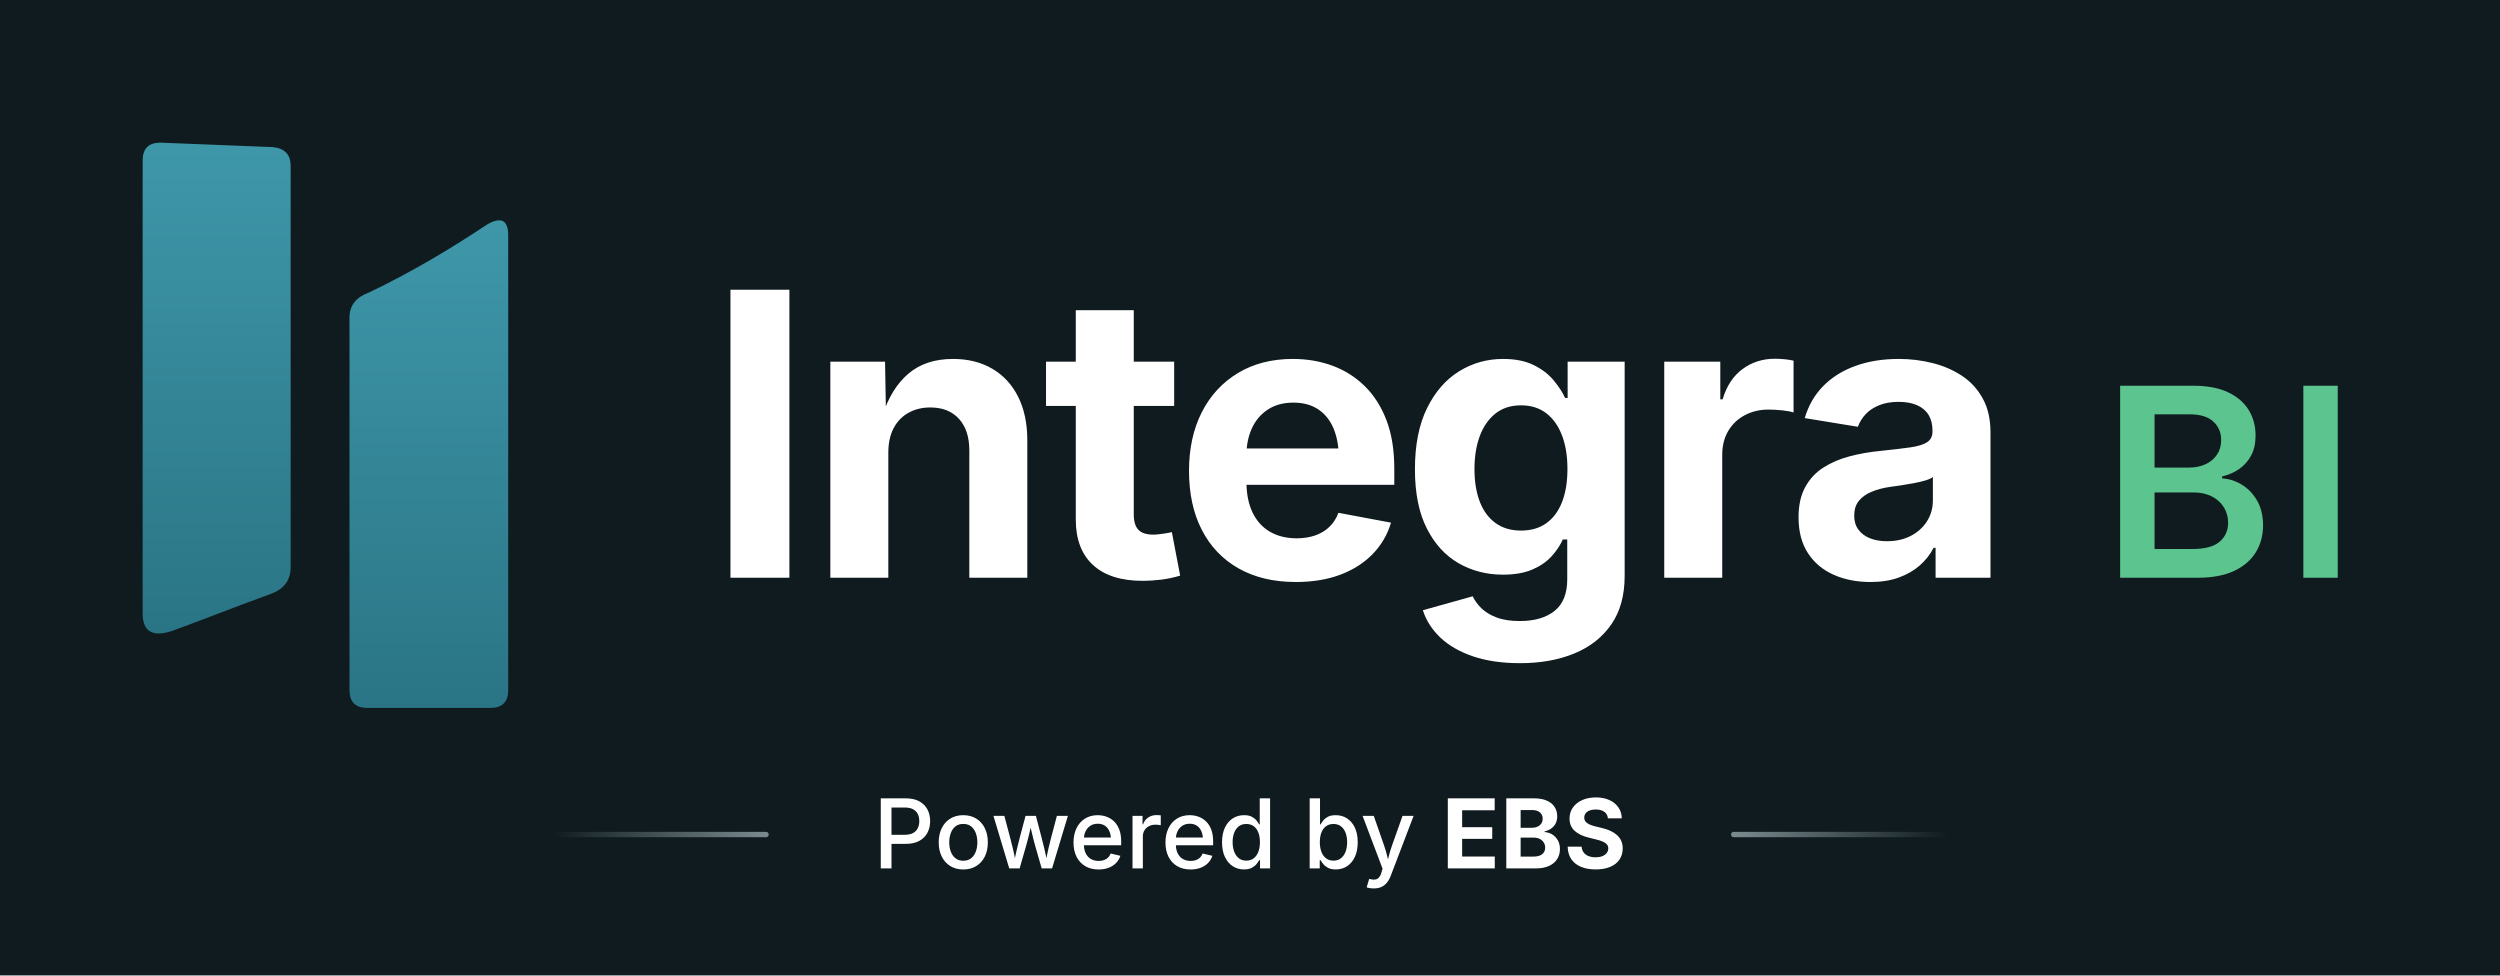
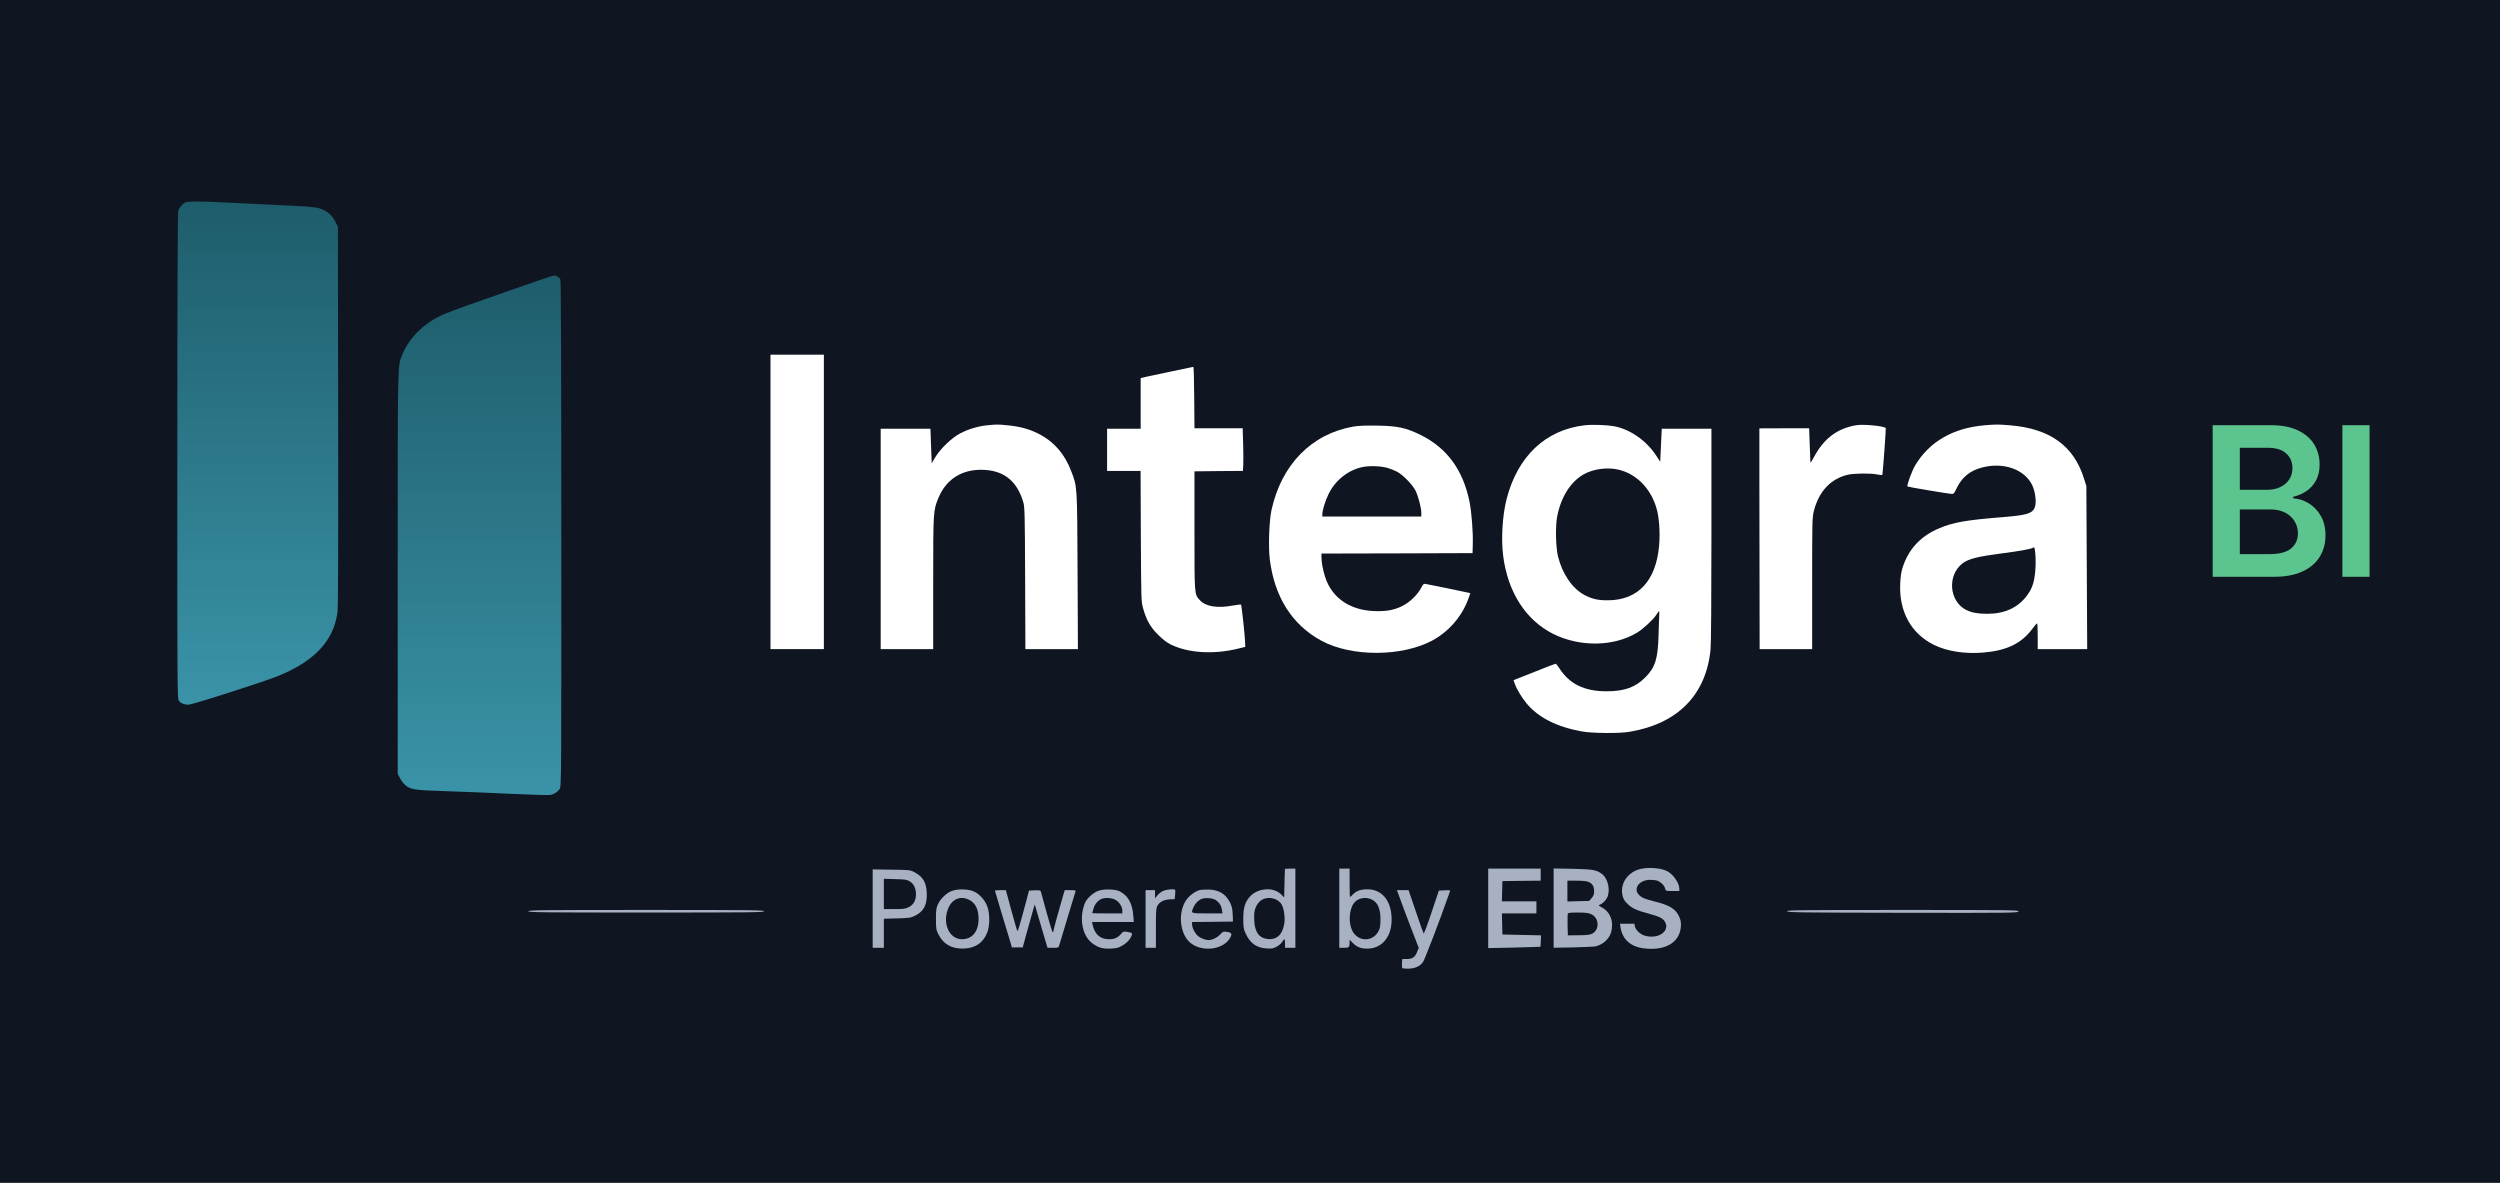
- <svg xmlns="http://www.w3.org/2000/svg" viewBox="0 0 1402 547" width="1402" height="547">
+ <svg xmlns="http://www.w3.org/2000/svg" viewBox="0 0 2904 1374" width="1452" height="687" role="img" aria-label="Integra BI">
  <defs>
-     <linearGradient id="ig" x1="0" y1="0" x2="0" y2="1">
-       <stop offset="0" stop-color="#3E97A9" />
-       <stop offset="1" stop-color="#2A7585" />
-     </linearGradient>
-     <linearGradient id="lg1" gradientUnits="userSpaceOnUse" x1="309.592" y1="0" x2="429.592" y2="0">
-       <stop offset="0" stop-color="#7A8A8E" stop-opacity="0" />
-       <stop offset="1" stop-color="#7A8A8E" />
-     </linearGradient>
-     <linearGradient id="lg2" gradientUnits="userSpaceOnUse" x1="972.258" y1="0" x2="1092.258" y2="0">
-       <stop offset="0" stop-color="#7A8A8E" />
-       <stop offset="1" stop-color="#7A8A8E" stop-opacity="0" />
+     <linearGradient id="g" x1="0" y1="0" x2="0" y2="1">
+       <stop offset="0" stop-color="#3A93A8" />
+       <stop offset="1" stop-color="#1E5D6B" />
    </linearGradient>
  </defs>
-   <rect width="1402" height="547" fill="#0F1B1F" />
-   <path fill="url(#ig)" d="M90,80 L153,82.5 Q163,83.5 163,93 L163,318 Q163,329 152,333 C130,341 110,349 96,354 Q80,359 80,344 L80,90 Q80,80 90,80 Z" />
-   <path fill="url(#ig)" d="M196,178 Q196,168 207,164 C230,153 252,140 273,126 Q285,119 285,132 L285,387 Q285,397 275,397 L206,397 Q196,397 196,387 Z" />
-   <path d="M442.695 162.486V324.0H409.634V162.486ZM498.174 253.866V324.0H465.654V202.811H496.331L496.873 233.054H494.922Q499.691 217.878 509.393 209.585Q519.095 201.293 534.487 201.293Q547.061 201.293 556.438 206.767Q565.814 212.241 570.963 222.485Q576.112 232.729 576.112 246.929V324.0H543.593V252.565Q543.593 241.292 537.793 234.896Q531.994 228.501 521.696 228.501Q514.867 228.501 509.501 231.482Q504.136 234.463 501.155 240.1Q498.174 245.736 498.174 253.866ZM658.473 202.811V227.634H586.605V202.811ZM603.298 173.977H635.818V288.554Q635.818 294.299 638.365 297.063Q640.913 299.827 646.875 299.827Q648.717 299.827 652.078 299.339Q655.438 298.852 657.172 298.418L661.834 322.808Q656.414 324.434 651.048 325.084Q645.682 325.734 640.804 325.734Q622.593 325.734 612.946 316.846Q603.298 307.957 603.298 291.372ZM726.634 326.385Q708.098 326.385 694.657 318.797Q681.215 311.209 674.007 297.226Q666.798 283.242 666.798 264.056Q666.798 245.303 673.953 231.211Q681.107 217.119 694.223 209.206Q707.339 201.293 725.008 201.293Q736.932 201.293 747.23 205.087Q757.528 208.881 765.332 216.523Q773.137 224.165 777.527 235.655Q781.917 247.146 781.917 262.755V271.86H680.131V251.481H765.983L750.807 256.901Q750.807 247.471 747.934 240.479Q745.062 233.487 739.371 229.639Q733.68 225.791 725.333 225.791Q716.878 225.791 710.971 229.693Q705.063 233.596 702.028 240.262Q698.993 246.929 698.993 255.492V269.909Q698.993 280.424 702.516 287.578Q706.038 294.732 712.38 298.31Q718.721 301.887 727.176 301.887Q732.921 301.887 737.582 300.261Q742.244 298.635 745.55 295.437Q748.856 292.239 750.59 287.578L780.075 293.106Q777.148 303.079 769.885 310.613Q762.622 318.146 751.728 322.266Q740.834 326.385 726.634 326.385ZM852.463 371.912Q837.287 371.912 826.014 368.064Q814.74 364.216 807.695 357.495Q800.649 350.774 797.939 342.211L825.905 334.406Q827.423 337.767 830.621 340.964Q833.819 344.162 839.13 346.222Q844.442 348.281 852.246 348.281Q864.712 348.281 871.812 342.59Q878.912 336.899 878.912 324.867V302.537H876.419Q874.251 307.415 870.132 311.968Q866.013 316.521 859.346 319.393Q852.68 322.266 842.816 322.266Q829.157 322.266 817.992 315.87Q806.827 309.475 800.161 296.358Q793.494 283.242 793.494 263.188Q793.494 242.701 800.269 228.935Q807.044 215.168 818.263 208.23Q829.483 201.293 842.924 201.293Q853.113 201.293 860.051 204.708Q866.988 208.122 871.27 213.271Q875.552 218.42 877.72 223.189H879.129V202.811H911.107V323.024Q911.107 339.393 903.573 350.232Q896.039 361.072 882.815 366.492Q869.59 371.912 852.463 371.912ZM853.005 297.551Q861.352 297.551 867.151 293.432Q872.95 289.312 875.986 281.562Q879.021 273.812 879.021 262.972Q879.021 252.24 875.986 244.219Q872.95 236.197 867.151 231.753Q861.352 227.309 853.005 227.309Q844.442 227.309 838.642 231.916Q832.843 236.522 829.862 244.544Q826.881 252.565 826.881 262.972Q826.881 273.595 829.862 281.345Q832.843 289.096 838.696 293.323Q844.55 297.551 853.005 297.551ZM933.307 324.0V202.811H964.742V223.948H966.043Q969.403 212.675 977.262 206.93Q985.121 201.185 995.311 201.185Q997.804 201.185 1000.73 201.456Q1003.657 201.727 1005.825 202.269V231.319Q1003.657 230.561 999.538 230.127Q995.419 229.693 991.733 229.693Q984.362 229.693 978.4 232.891Q972.438 236.089 969.132 241.78Q965.826 247.471 965.826 255.059V324.0ZM1048.946 326.385Q1037.456 326.385 1028.296 322.32Q1019.137 318.255 1013.879 310.179Q1008.622 302.104 1008.622 290.071Q1008.622 279.99 1012.362 273.161Q1016.101 266.332 1022.551 262.213Q1029.001 258.094 1037.185 255.926Q1045.369 253.758 1054.366 252.891Q1064.881 251.807 1071.33 250.885Q1077.78 249.964 1080.761 247.958Q1083.742 245.953 1083.742 242.051V241.509Q1083.742 236.306 1081.574 232.729Q1079.406 229.151 1075.124 227.254Q1070.843 225.357 1064.772 225.357Q1058.485 225.357 1053.824 227.254Q1049.163 229.151 1046.236 232.295Q1043.309 235.438 1041.9 239.341L1012.091 234.463Q1015.234 223.84 1022.497 216.469Q1029.76 209.098 1040.545 205.195Q1051.331 201.293 1064.881 201.293Q1074.637 201.293 1083.85 203.624Q1093.064 205.954 1100.381 210.832Q1107.698 215.71 1111.98 223.569Q1116.262 231.428 1116.262 242.376V324.0H1085.476V307.198H1084.392Q1081.466 312.835 1076.588 317.117Q1071.71 321.398 1064.826 323.892Q1057.943 326.385 1048.946 326.385ZM1058.16 303.513Q1065.856 303.513 1071.656 300.478Q1077.455 297.442 1080.707 292.239Q1083.959 287.036 1083.959 280.641V267.524Q1082.55 268.608 1079.623 269.476Q1076.696 270.343 1073.119 270.993Q1069.542 271.644 1066.073 272.186Q1062.604 272.728 1059.894 273.053Q1053.932 273.92 1049.38 275.871Q1044.827 277.822 1042.334 281.02Q1039.841 284.218 1039.841 289.204Q1039.841 293.865 1042.225 297.063Q1044.61 300.261 1048.729 301.887Q1052.848 303.513 1058.16 303.513Z" fill="#FFFFFF" />
-   <path d="M1188.976 324.0V216.324H1230.168Q1241.803 216.324 1249.535 220.01Q1257.267 223.695 1261.097 229.982Q1264.928 236.27 1264.928 244.291Q1264.928 250.867 1262.398 255.528Q1259.869 260.189 1255.641 263.08Q1251.414 265.971 1246.138 267.199V268.283Q1251.847 268.572 1257.123 271.752Q1262.398 274.932 1265.759 280.713Q1269.119 286.494 1269.119 294.66Q1269.119 303.043 1265.072 309.691Q1261.025 316.34 1252.895 320.17Q1244.765 324.0 1232.408 324.0ZM1208.271 307.885H1229.373Q1240.068 307.885 1244.802 303.766Q1249.535 299.646 1249.535 293.215Q1249.535 288.373 1247.15 284.507Q1244.765 280.641 1240.393 278.4Q1236.021 276.16 1230.023 276.16H1208.271ZM1208.271 262.213H1227.711Q1232.842 262.213 1236.888 260.334Q1240.935 258.455 1243.284 254.986Q1245.633 251.518 1245.633 246.748Q1245.633 240.461 1241.224 236.414Q1236.816 232.367 1228.144 232.367H1208.271ZM1311.01 216.324V324.0H1291.715V216.324Z" fill="#5CC48F" />
-   <path d="M493.942 487.0V447.713H508.023Q512.558 447.713 515.59 449.4Q518.622 451.088 520.125 453.962Q521.628 456.836 521.628 460.475Q521.628 464.113 520.112 467Q518.596 469.888 515.564 471.562Q512.531 473.236 507.97 473.236H498.346V468.147H507.39Q510.29 468.147 512.083 467.146Q513.876 466.144 514.707 464.403Q515.537 462.663 515.537 460.475Q515.537 458.26 514.707 456.533Q513.876 454.806 512.07 453.83Q510.264 452.854 507.337 452.854H499.954V487.0ZM540.19 487.606Q536.051 487.606 532.953 485.708Q529.855 483.81 528.141 480.382Q526.427 476.954 526.427 472.419Q526.427 467.831 528.141 464.39Q529.855 460.949 532.953 459.051Q536.051 457.152 540.19 457.152Q544.357 457.152 547.455 459.051Q550.553 460.949 552.267 464.39Q553.981 467.831 553.981 472.419Q553.981 476.954 552.267 480.382Q550.553 483.81 547.455 485.708Q544.357 487.606 540.19 487.606ZM540.19 482.702Q542.88 482.702 544.633 481.292Q546.387 479.881 547.244 477.547Q548.101 475.214 548.101 472.419Q548.101 469.598 547.244 467.238Q546.387 464.878 544.633 463.467Q542.88 462.057 540.19 462.057Q537.527 462.057 535.787 463.467Q534.047 464.878 533.19 467.225Q532.333 469.571 532.333 472.419Q532.333 475.214 533.19 477.547Q534.047 479.881 535.787 481.292Q537.527 482.702 540.19 482.702ZM565.978 487.0 557.118 457.521H563.235L566.479 469.729Q567.19 472.472 568.008 475.833Q568.825 479.195 569.59 483.414H568.746Q569.511 479.354 570.328 475.979Q571.146 472.604 571.884 469.729L575.127 457.521H580.928L584.118 469.729Q584.857 472.524 585.661 475.899Q586.465 479.274 587.23 483.414H586.359Q587.15 479.327 587.941 475.952Q588.732 472.577 589.471 469.729L592.714 457.521H598.884L589.998 487.0H584.171L580.532 474.317Q579.979 472.393 579.451 470.296Q578.924 468.2 578.423 466.012Q577.922 463.823 577.395 461.661H578.581Q578.08 463.797 577.566 465.999Q577.052 468.2 576.524 470.323Q575.997 472.445 575.443 474.317L571.805 487.0ZM616.102 487.606Q611.751 487.606 608.587 485.734Q605.423 483.862 603.722 480.461Q602.022 477.06 602.022 472.472Q602.022 467.937 603.696 464.482Q605.37 461.028 608.429 459.09Q611.487 457.152 615.601 457.152Q618.132 457.152 620.479 457.983Q622.825 458.813 624.697 460.58Q626.569 462.347 627.664 465.155Q628.758 467.963 628.758 471.971V474.027H605.265V469.703H625.778L623.063 471.127Q623.063 468.411 622.219 466.341Q621.375 464.271 619.727 463.111Q618.079 461.951 615.601 461.951Q613.148 461.951 611.408 463.138Q609.668 464.324 608.758 466.262Q607.849 468.2 607.849 470.494V473.447Q607.849 476.479 608.89 478.576Q609.932 480.672 611.804 481.74Q613.676 482.808 616.154 482.808Q617.789 482.808 619.107 482.346Q620.426 481.885 621.388 480.949Q622.351 480.013 622.852 478.642L628.31 479.934Q627.598 482.201 625.923 483.941Q624.249 485.682 621.757 486.644Q619.266 487.606 616.102 487.606ZM635.112 487.0V457.521H640.729V462.268H641.045Q641.862 459.842 643.893 458.471Q645.923 457.1 648.507 457.1Q649.061 457.1 649.773 457.139Q650.484 457.179 650.959 457.258V462.795Q650.643 462.689 649.746 462.584Q648.85 462.479 647.927 462.479Q645.923 462.479 644.315 463.322Q642.706 464.166 641.81 465.656Q640.913 467.146 640.913 469.097V487.0ZM667.676 487.606Q663.325 487.606 660.161 485.734Q656.997 483.862 655.296 480.461Q653.596 477.06 653.596 472.472Q653.596 467.937 655.27 464.482Q656.944 461.028 660.003 459.09Q663.062 457.152 667.175 457.152Q669.706 457.152 672.053 457.983Q674.399 458.813 676.272 460.58Q678.144 462.347 679.238 465.155Q680.332 467.963 680.332 471.971V474.027H656.839V469.703H677.353L674.637 471.127Q674.637 468.411 673.793 466.341Q672.949 464.271 671.301 463.111Q669.653 461.951 667.175 461.951Q664.723 461.951 662.982 463.138Q661.242 464.324 660.333 466.262Q659.423 468.2 659.423 470.494V473.447Q659.423 476.479 660.464 478.576Q661.506 480.672 663.378 481.74Q665.25 482.808 667.729 482.808Q669.363 482.808 670.682 482.346Q672 481.885 672.962 480.949Q673.925 480.013 674.426 478.642L679.884 479.934Q679.172 482.201 677.498 483.941Q675.823 485.682 673.332 486.644Q670.84 487.606 667.676 487.606ZM697.655 487.58Q694.069 487.58 691.274 485.748Q688.48 483.915 686.898 480.5Q685.315 477.086 685.315 472.34Q685.315 467.541 686.924 464.14Q688.532 460.738 691.327 458.945Q694.122 457.152 697.655 457.152Q700.398 457.152 702.072 458.062Q703.746 458.972 704.695 460.185Q705.645 461.397 706.146 462.32H706.462V447.713H712.263V487.0H706.62V482.386H706.146Q705.645 483.335 704.669 484.548Q703.693 485.761 702.006 486.67Q700.318 487.58 697.655 487.58ZM698.921 482.649Q701.399 482.649 703.1 481.331Q704.801 480.013 705.684 477.679Q706.567 475.346 706.567 472.287Q706.567 469.202 705.697 466.921Q704.827 464.641 703.127 463.362Q701.426 462.083 698.921 462.083Q696.363 462.083 694.663 463.428Q692.962 464.772 692.105 467.08Q691.248 469.387 691.248 472.287Q691.248 475.214 692.118 477.561Q692.988 479.907 694.702 481.278Q696.416 482.649 698.921 482.649ZM749.098 487.58Q746.435 487.58 744.734 486.67Q743.033 485.761 742.071 484.548Q741.108 483.335 740.581 482.386H740.107V487.0H734.464V447.713H740.265V462.32H740.581Q741.108 461.397 742.044 460.185Q742.981 458.972 744.655 458.062Q746.329 457.152 749.098 457.152Q752.631 457.152 755.413 458.945Q758.194 460.738 759.803 464.14Q761.411 467.541 761.411 472.34Q761.411 477.086 759.829 480.5Q758.247 483.915 755.465 485.748Q752.684 487.58 749.098 487.58ZM747.806 482.649Q750.337 482.649 752.051 481.278Q753.765 479.907 754.622 477.561Q755.479 475.214 755.479 472.287Q755.479 469.387 754.622 467.08Q753.765 464.772 752.064 463.428Q750.363 462.083 747.806 462.083Q745.327 462.083 743.613 463.362Q741.899 464.641 741.029 466.921Q740.159 469.202 740.159 472.287Q740.159 475.346 741.043 477.679Q741.926 480.013 743.64 481.331Q745.354 482.649 747.806 482.649ZM766.421 497.6 767.845 492.88 768.504 493.038Q770.007 493.434 771.207 493.249Q772.406 493.064 773.29 492.128Q774.173 491.192 774.7 489.294L775.333 487.132L764.127 457.521H770.402L776.23 474.265Q777.205 477.06 777.851 479.828Q778.497 482.597 779.262 485.339H777.469Q778.233 482.597 778.932 479.815Q779.631 477.033 780.607 474.265L786.539 457.521H792.762L779.947 491.087Q779.051 493.46 777.746 495.042Q776.44 496.624 774.648 497.428Q772.855 498.232 770.482 498.232Q769.11 498.232 768.029 498.035Q766.948 497.837 766.421 497.6Z" fill="#FFFFFF" />
-   <path d="M811.931 487.0V447.713H838.219V454.384H819.973V463.876H836.848V470.441H819.973V480.329H838.272V487.0ZM844.732 487.0V447.713H860.315Q864.639 447.713 867.526 449.018Q870.413 450.323 871.85 452.591Q873.287 454.858 873.287 457.812Q873.287 460.132 872.364 461.859Q871.441 463.586 869.846 464.68Q868.251 465.774 866.221 466.249V466.645Q868.436 466.724 870.4 467.897Q872.364 469.07 873.59 471.167Q874.816 473.263 874.816 476.163Q874.816 479.274 873.287 481.727Q871.758 484.179 868.765 485.589Q865.773 487.0 861.316 487.0ZM852.773 480.382H859.734Q863.268 480.382 864.902 479.011Q866.537 477.64 866.537 475.398Q866.537 473.737 865.733 472.458Q864.929 471.18 863.452 470.455Q861.976 469.729 859.945 469.729H852.773ZM852.773 464.219H859.128Q860.842 464.219 862.213 463.599Q863.584 462.979 864.362 461.833Q865.14 460.686 865.14 459.104Q865.14 456.968 863.624 455.623Q862.107 454.278 859.286 454.278H852.773ZM894.856 487.58Q890.136 487.58 886.642 486.13Q883.148 484.68 881.197 481.832Q879.246 478.984 879.141 474.818H886.972Q887.13 476.796 888.158 478.127Q889.187 479.459 890.9 480.118Q892.614 480.777 894.776 480.777Q896.939 480.777 898.534 480.158Q900.129 479.538 901.025 478.404Q901.922 477.271 901.922 475.768Q901.922 474.423 901.118 473.513Q900.314 472.604 898.811 471.944Q897.308 471.285 895.146 470.784L890.821 469.703Q885.838 468.49 883.017 465.893Q880.195 463.296 880.195 459.024Q880.195 455.465 882.107 452.802Q884.019 450.139 887.354 448.662Q890.69 447.186 894.961 447.186Q899.312 447.186 902.555 448.675Q905.798 450.165 907.617 452.815Q909.437 455.465 909.489 458.919H901.711Q901.5 456.546 899.694 455.254Q897.888 453.962 894.882 453.962Q892.852 453.962 891.401 454.542Q889.951 455.122 889.2 456.15Q888.448 457.179 888.448 458.497Q888.448 459.947 889.318 460.91Q890.189 461.872 891.639 462.465Q893.089 463.059 894.724 463.454L898.283 464.324Q900.762 464.878 902.898 465.827Q905.033 466.776 906.642 468.161Q908.25 469.545 909.133 471.443Q910.017 473.342 910.017 475.82Q910.017 479.38 908.224 482.03Q906.431 484.68 903.029 486.13Q899.628 487.58 894.856 487.58Z" fill="#FFFFFF" />
-   <line x1="309.592" y1="468" x2="429.592" y2="468" stroke="url(#lg1)" stroke-width="3" stroke-linecap="round" />
-   <line x1="972.258" y1="468" x2="1092.258" y2="468" stroke="url(#lg2)" stroke-width="3" stroke-linecap="round" />
+   <rect x="0" y="0" width="2904" height="1374" fill="#0F1622" />
+   <g transform="translate(0,1374) scale(0.1,-0.1)">
+     <g fill="url(#g)">
+       <path d="M2155 11390 c-32 -13 -75 -63 -85 -100 -6 -21 -10 -1071 -10 -2849 -1 -2737 0 -2816 18 -2841 24 -32 77 -51 122 -44 79 13 843 258 1013 325 435 173 660 409 707 744 8 58 10 697 8 2280 l-3 2200 -28 57 c-39 79 -103 133 -186 158 -55 16 -140 23 -516 40 -247 11 -529 25 -625 30 -212 12 -388 12 -415 0z" />
+       <path d="M6045 10409 c-562 -196 -784 -275 -881 -316 -227 -95 -409 -270 -491 -473 -55 -138 -53 -3 -53 -2531 l0 -2335 26 -52 c14 -29 42 -65 62 -82 64 -53 99 -58 462 -70 184 -6 528 -19 765 -31 236 -11 443 -17 460 -13 44 9 88 39 108 73 17 30 18 154 17 2961 0 2082 -4 2937 -11 2954 -12 25 -48 47 -77 45 -9 0 -183 -59 -387 -130z" />
+     </g>
+     <g fill="#FFFFFF">
+       <path d="M8950 7910 l0 -1710 310 0 310 0 0 1710 0 1710 -310 0 -310 0 0 -1710z" />
+       <path d="M13835 9473 c-11 -3 -117 -25 -235 -49 -118 -25 -245 -52 -282 -60 l-68 -16 0 -294 0 -294 -195 0 -195 0 0 -245 0 -245 195 0 194 0 3 -757 c4 -747 4 -759 26 -838 38 -138 85 -220 176 -310 55 -55 102 -90 146 -112 202 -98 491 -117 771 -50 l94 23 -2 54 c-1 71 -41 431 -47 437 -3 3 -48 -3 -101 -12 -180 -33 -315 -9 -381 67 -60 69 -59 49 -59 803 l0 690 282 3 281 2 4 78 c2 42 1 154 -2 247 l-5 170 -280 0 -280 0 -3 358 c-1 196 -6 356 -10 356 -4 -1 -16 -3 -27 -6z" />
+       <path d="M11470 8800 c-106 -10 -220 -44 -314 -93 -99 -51 -232 -178 -293 -280 l-40 -68 -8 200 -7 201 -289 0 -289 0 0 -1280 0 -1280 305 0 305 0 0 765 c0 843 0 844 62 994 87 208 259 322 488 324 261 1 421 -121 497 -378 16 -55 18 -132 21 -882 l3 -823 305 0 305 0 -4 903 c-5 998 -3 978 -71 1157 -77 207 -207 355 -391 446 -108 53 -211 80 -354 94 -114 11 -119 11 -231 0z" />
+       <path d="M18409 8800 c-456 -52 -782 -361 -909 -860 -47 -184 -64 -455 -40 -650 52 -425 262 -753 583 -914 311 -154 702 -148 973 15 72 44 192 155 224 208 14 22 28 41 31 41 3 0 5 -21 3 -47 -2 -27 -6 -129 -8 -228 -8 -279 -38 -378 -156 -495 -113 -114 -241 -160 -448 -160 -258 0 -431 84 -549 268 -18 28 -38 52 -43 52 -6 0 -118 -43 -249 -96 l-240 -95 15 -42 c23 -65 78 -156 137 -228 135 -163 349 -272 640 -325 115 -22 434 -25 552 -5 562 92 895 430 945 960 6 64 10 586 10 1334 l0 1227 -289 0 -288 0 -9 -192 -9 -192 -44 68 c-116 178 -306 311 -494 345 -85 15 -251 21 -338 11z m390 -515 c207 -49 371 -213 440 -439 34 -109 47 -289 33 -446 -36 -408 -245 -631 -592 -633 -115 -1 -183 14 -272 60 -142 74 -259 244 -310 448 -27 110 -32 356 -9 470 44 223 155 398 305 484 112 64 274 86 405 56z" />
+       <path d="M21565 8801 c-223 -36 -380 -155 -497 -375 -34 -64 -38 -68 -39 -41 -1 17 -4 109 -8 205 l-6 175 -289 0 -289 -1 0 -649 c0 -358 1 -935 2 -1282 l1 -633 305 0 305 0 0 763 c0 731 1 767 20 842 58 227 195 373 392 420 74 17 259 20 342 4 32 -6 59 -9 61 -7 5 5 44 542 40 546 -23 24 -258 46 -340 33z" />
+       <path d="M23055 8800 c-367 -31 -642 -189 -808 -465 -39 -66 -101 -236 -89 -246 6 -6 422 -76 507 -86 28 -3 32 1 64 67 62 128 156 204 296 240 251 64 490 -21 581 -205 35 -73 51 -194 33 -250 -27 -79 -85 -98 -364 -121 -437 -35 -585 -61 -748 -130 -218 -91 -359 -244 -427 -459 -15 -48 -24 -107 -27 -186 -15 -322 127 -580 392 -710 152 -75 359 -107 574 -89 269 22 439 104 566 272 27 37 53 67 58 67 4 1 7 -66 7 -149 l0 -150 288 0 287 0 -5 947 -5 948 -28 88 c-119 380 -397 579 -861 617 -140 11 -156 11 -291 0z m586 -1701 c-12 -128 -37 -199 -98 -280 -105 -139 -257 -209 -460 -209 -108 0 -180 13 -244 45 -199 101 -222 404 -41 542 67 51 179 79 442 113 231 30 346 51 379 69 14 9 17 -1 24 -82 5 -54 4 -136 -2 -198z" />
+       <path d="M15721 8785 c-487 -85 -838 -444 -952 -973 -27 -126 -37 -427 -19 -569 54 -438 260 -762 600 -946 349 -189 934 -187 1288 3 197 107 350 287 423 497 l18 53 -22 5 c-37 9 -460 96 -492 101 -28 5 -32 2 -55 -42 -43 -82 -132 -169 -220 -213 -99 -49 -188 -65 -334 -59 -282 12 -488 158 -564 398 -25 79 -42 169 -42 227 l0 43 878 2 877 3 3 105 c4 140 -14 371 -38 492 -75 368 -261 623 -565 774 -172 85 -267 106 -505 110 -139 2 -219 -1 -279 -11z m399 -481 c30 -9 78 -28 105 -42 68 -34 185 -153 218 -222 33 -68 67 -199 67 -257 l0 -43 -575 0 -575 0 0 23 c0 49 33 156 72 237 78 161 227 280 396 315 81 17 214 12 292 -11z" />
+     </g>
+   </g>
+   <path fill="#5CC48F" d="M2570.228 670.0V493.9H2637.595Q2656.624 493.9 2669.27 499.928Q2681.916 505.955 2688.18 516.238Q2694.444 526.52 2694.444 539.639Q2694.444 550.394 2690.307 558.017Q2686.171 565.64 2679.257 570.368Q2672.343 575.095 2663.715 577.104V578.877Q2673.052 579.35 2681.679 584.55Q2690.307 589.75 2695.803 599.205Q2701.299 608.66 2701.299 622.016Q2701.299 635.726 2694.68 646.599Q2688.062 657.472 2674.765 663.736Q2661.469 670.0 2641.259 670.0ZM2601.784 643.644H2636.295Q2653.787 643.644 2661.528 636.907Q2669.27 630.171 2669.27 619.652Q2669.27 611.733 2665.369 605.41Q2661.469 599.087 2654.319 595.423Q2647.169 591.76 2637.359 591.76H2601.784ZM2601.784 568.949H2633.577Q2641.968 568.949 2648.587 565.876Q2655.205 562.804 2659.046 557.131Q2662.888 551.458 2662.888 543.657Q2662.888 533.375 2655.678 526.756Q2648.469 520.138 2634.286 520.138H2601.784ZM2752.468 493.9V670.0H2720.912V493.9Z" />
+   <g transform="translate(-116.3,0)">
+     <g transform="translate(0,1374) scale(0.1,-0.1)" fill="#A7B1C2">
+       <path d="M20231 3649 c-154 -30 -254 -170 -221 -310 10 -43 22 -64 60 -100 51 -50 105 -75 251 -114 114 -30 157 -52 180 -89 68 -111 -76 -211 -234 -164 -51 15 -105 66 -113 107 l-6 31 -84 0 -83 0 5 -37 c20 -143 118 -232 279 -250 245 -28 408 69 423 252 3 48 0 71 -18 113 -41 94 -108 136 -292 182 -110 28 -138 39 -170 68 -82 75 -8 182 126 182 30 0 67 -5 83 -11 40 -15 81 -57 88 -90 7 -29 7 -29 86 -29 l79 0 0 28 c-1 66 -70 165 -140 202 -69 36 -201 48 -299 29z" />
+       <path d="M16089 3648 c-1 -8 -6 -147 -7 -232 l-2 -100 -32 32 c-44 42 -96 62 -162 62 -81 0 -157 -32 -205 -86 -58 -67 -76 -127 -76 -259 0 -99 3 -116 28 -170 53 -114 126 -165 242 -172 59 -4 77 -1 115 19 25 13 54 37 65 55 11 18 23 32 28 33 4 0 7 -22 7 -50 l0 -50 60 0 60 0 0 460 0 460 -60 0 c-33 0 -60 -1 -61 -2z m-103 -357 c23 -11 50 -33 62 -53 30 -48 45 -154 33 -229 -21 -126 -87 -187 -191 -177 -101 10 -152 80 -158 219 -5 96 7 145 46 198 45 60 129 78 208 42z" />
+       <path d="M16720 3190 l0 -460 54 0 c59 0 66 7 66 63 l0 31 39 -39 c47 -47 88 -63 162 -64 183 -3 301 151 286 374 -12 196 -119 315 -281 315 -74 0 -126 -18 -164 -56 -19 -19 -36 -34 -38 -34 -2 0 -4 74 -4 165 l0 165 -60 0 -60 0 0 -460z m380 100 c62 -32 93 -94 98 -199 2 -47 -1 -105 -7 -128 -41 -150 -222 -182 -308 -55 -56 84 -55 246 1 333 45 67 139 88 216 49z" />
+       <path d="M18450 3188 l0 -461 302 6 c165 4 302 8 304 9 1 2 4 32 5 68 l3 65 -225 5 -224 5 -3 123 -3 122 201 0 200 0 0 70 0 70 -200 0 -201 0 3 118 3 117 223 3 222 2 0 70 0 70 -305 0 -305 0 0 -462z" />
+       <path d="M19210 3191 l0 -460 223 4 c122 3 238 8 257 11 85 14 169 89 189 169 32 127 -13 237 -119 290 -24 13 -30 20 -20 23 33 11 72 46 90 82 43 85 13 225 -60 279 -64 47 -102 53 -337 59 l-223 4 0 -461z m404 305 c46 -19 66 -51 66 -108 0 -39 -6 -54 -29 -80 l-29 -33 -126 -3 -126 -4 0 121 0 121 105 0 c68 0 118 -5 139 -14z m34 -376 c92 -42 98 -181 9 -226 -24 -13 -61 -17 -157 -18 l-125 -1 -3 119 c-1 66 0 126 2 133 4 10 34 13 118 13 90 0 122 -4 156 -20z" />
+       <path d="M11300 3186 l0 -456 65 0 65 0 0 169 0 169 153 4 c143 4 157 6 211 32 102 50 141 130 134 271 -7 120 -46 183 -148 236 -43 23 -57 24 -262 27 l-218 3 0 -455z m431 316 c46 -28 72 -81 72 -148 0 -73 -28 -123 -83 -151 -39 -20 -59 -23 -167 -23 l-123 0 0 176 0 176 133 -4 c116 -3 136 -6 168 -26z" />
+       <path d="M12229 3394 c-63 -19 -140 -90 -170 -156 -21 -46 -24 -68 -24 -173 0 -111 2 -124 28 -177 58 -118 162 -174 306 -166 130 8 217 70 263 188 30 80 30 223 -2 305 -32 83 -106 157 -179 179 -66 19 -160 20 -222 0z m191 -106 c75 -38 110 -110 110 -224 0 -145 -74 -234 -193 -234 -155 0 -236 201 -151 377 46 95 141 128 234 81z" />
+       <path d="M13916 3390 c-54 -21 -119 -78 -143 -125 -26 -49 -43 -126 -43 -195 0 -131 49 -241 134 -297 59 -40 103 -53 181 -53 33 0 77 5 97 10 60 17 129 70 155 119 27 51 23 57 -44 67 -39 6 -45 4 -69 -25 -38 -45 -75 -61 -140 -61 -101 0 -166 58 -189 168 l-7 32 243 0 242 0 -6 78 c-11 140 -61 229 -157 278 -54 27 -191 30 -254 4z m199 -100 c47 -23 85 -80 85 -129 l0 -31 -175 0 c-96 0 -175 1 -175 3 0 2 7 26 15 53 15 52 52 96 95 113 42 16 111 12 155 -9z" />
+       <path d="M14674 3391 c-22 -10 -53 -34 -67 -52 l-27 -34 0 48 0 47 -55 0 -55 0 0 -335 0 -335 60 0 60 0 0 228 c0 202 2 231 18 262 24 44 78 71 146 73 l54 2 5 50 c3 28 3 53 0 58 -8 14 -98 6 -139 -12z" />
+       <path d="M15094 3400 c-59 -19 -128 -73 -161 -129 -93 -156 -59 -399 69 -492 144 -104 383 -65 454 74 21 40 12 55 -40 62 -43 7 -46 5 -83 -33 -35 -36 -90 -62 -133 -62 -34 0 -91 22 -121 47 -36 31 -68 94 -69 135 l0 28 238 2 237 3 -2 68 c-3 89 -16 135 -56 193 -49 72 -119 107 -221 111 -45 1 -95 -2 -112 -7z m193 -116 c42 -31 64 -67 70 -112 l6 -42 -177 0 c-196 0 -190 -2 -161 68 20 46 51 80 90 98 43 20 138 13 172 -12z" />
+       <path d="M12720 3394 c0 -4 38 -131 84 -283 47 -152 91 -298 99 -326 l14 -50 63 0 63 0 52 190 c29 105 60 217 70 250 l18 59 52 -179 c29 -99 62 -213 74 -252 l22 -73 64 0 c52 0 65 3 69 18 12 44 189 628 193 640 4 9 -12 12 -61 12 l-65 0 -20 -67 c-52 -176 -111 -393 -111 -407 0 -9 -4 -16 -8 -16 -5 0 -37 102 -71 228 -34 125 -65 235 -67 245 -5 15 -15 17 -72 15 l-66 -3 -37 -140 c-80 -297 -92 -336 -99 -328 -4 4 -35 113 -70 241 l-63 232 -64 0 c-35 0 -63 -3 -63 -6z" />
+       <path d="M17429 3293 c21 -60 78 -210 126 -336 l88 -227 -18 -45 c-23 -63 -55 -85 -120 -85 l-53 0 -4 -51 c-1 -28 1 -53 5 -56 5 -3 34 -5 66 -5 78 0 142 29 175 79 20 31 196 488 281 733 13 36 26 73 30 83 7 16 2 18 -60 15 l-68 -3 -85 -253 c-46 -140 -88 -250 -92 -245 -4 4 -45 119 -91 256 l-84 247 -67 0 -68 0 39 -107z" />
+       <path d="M7300 3155 c0 -13 159 -15 1370 -15 1211 0 1370 2 1370 15 0 13 -159 15 -1370 15 -1211 0 -1370 -2 -1370 -15z" />
+       <path d="M21922 3155 c3 -14 156 -16 1346 -18 1272 -2 1342 -1 1342 16 0 16 -71 17 -1346 17 -1196 0 -1345 -2 -1342 -15z" />
+     </g>
+   </g>
</svg>
